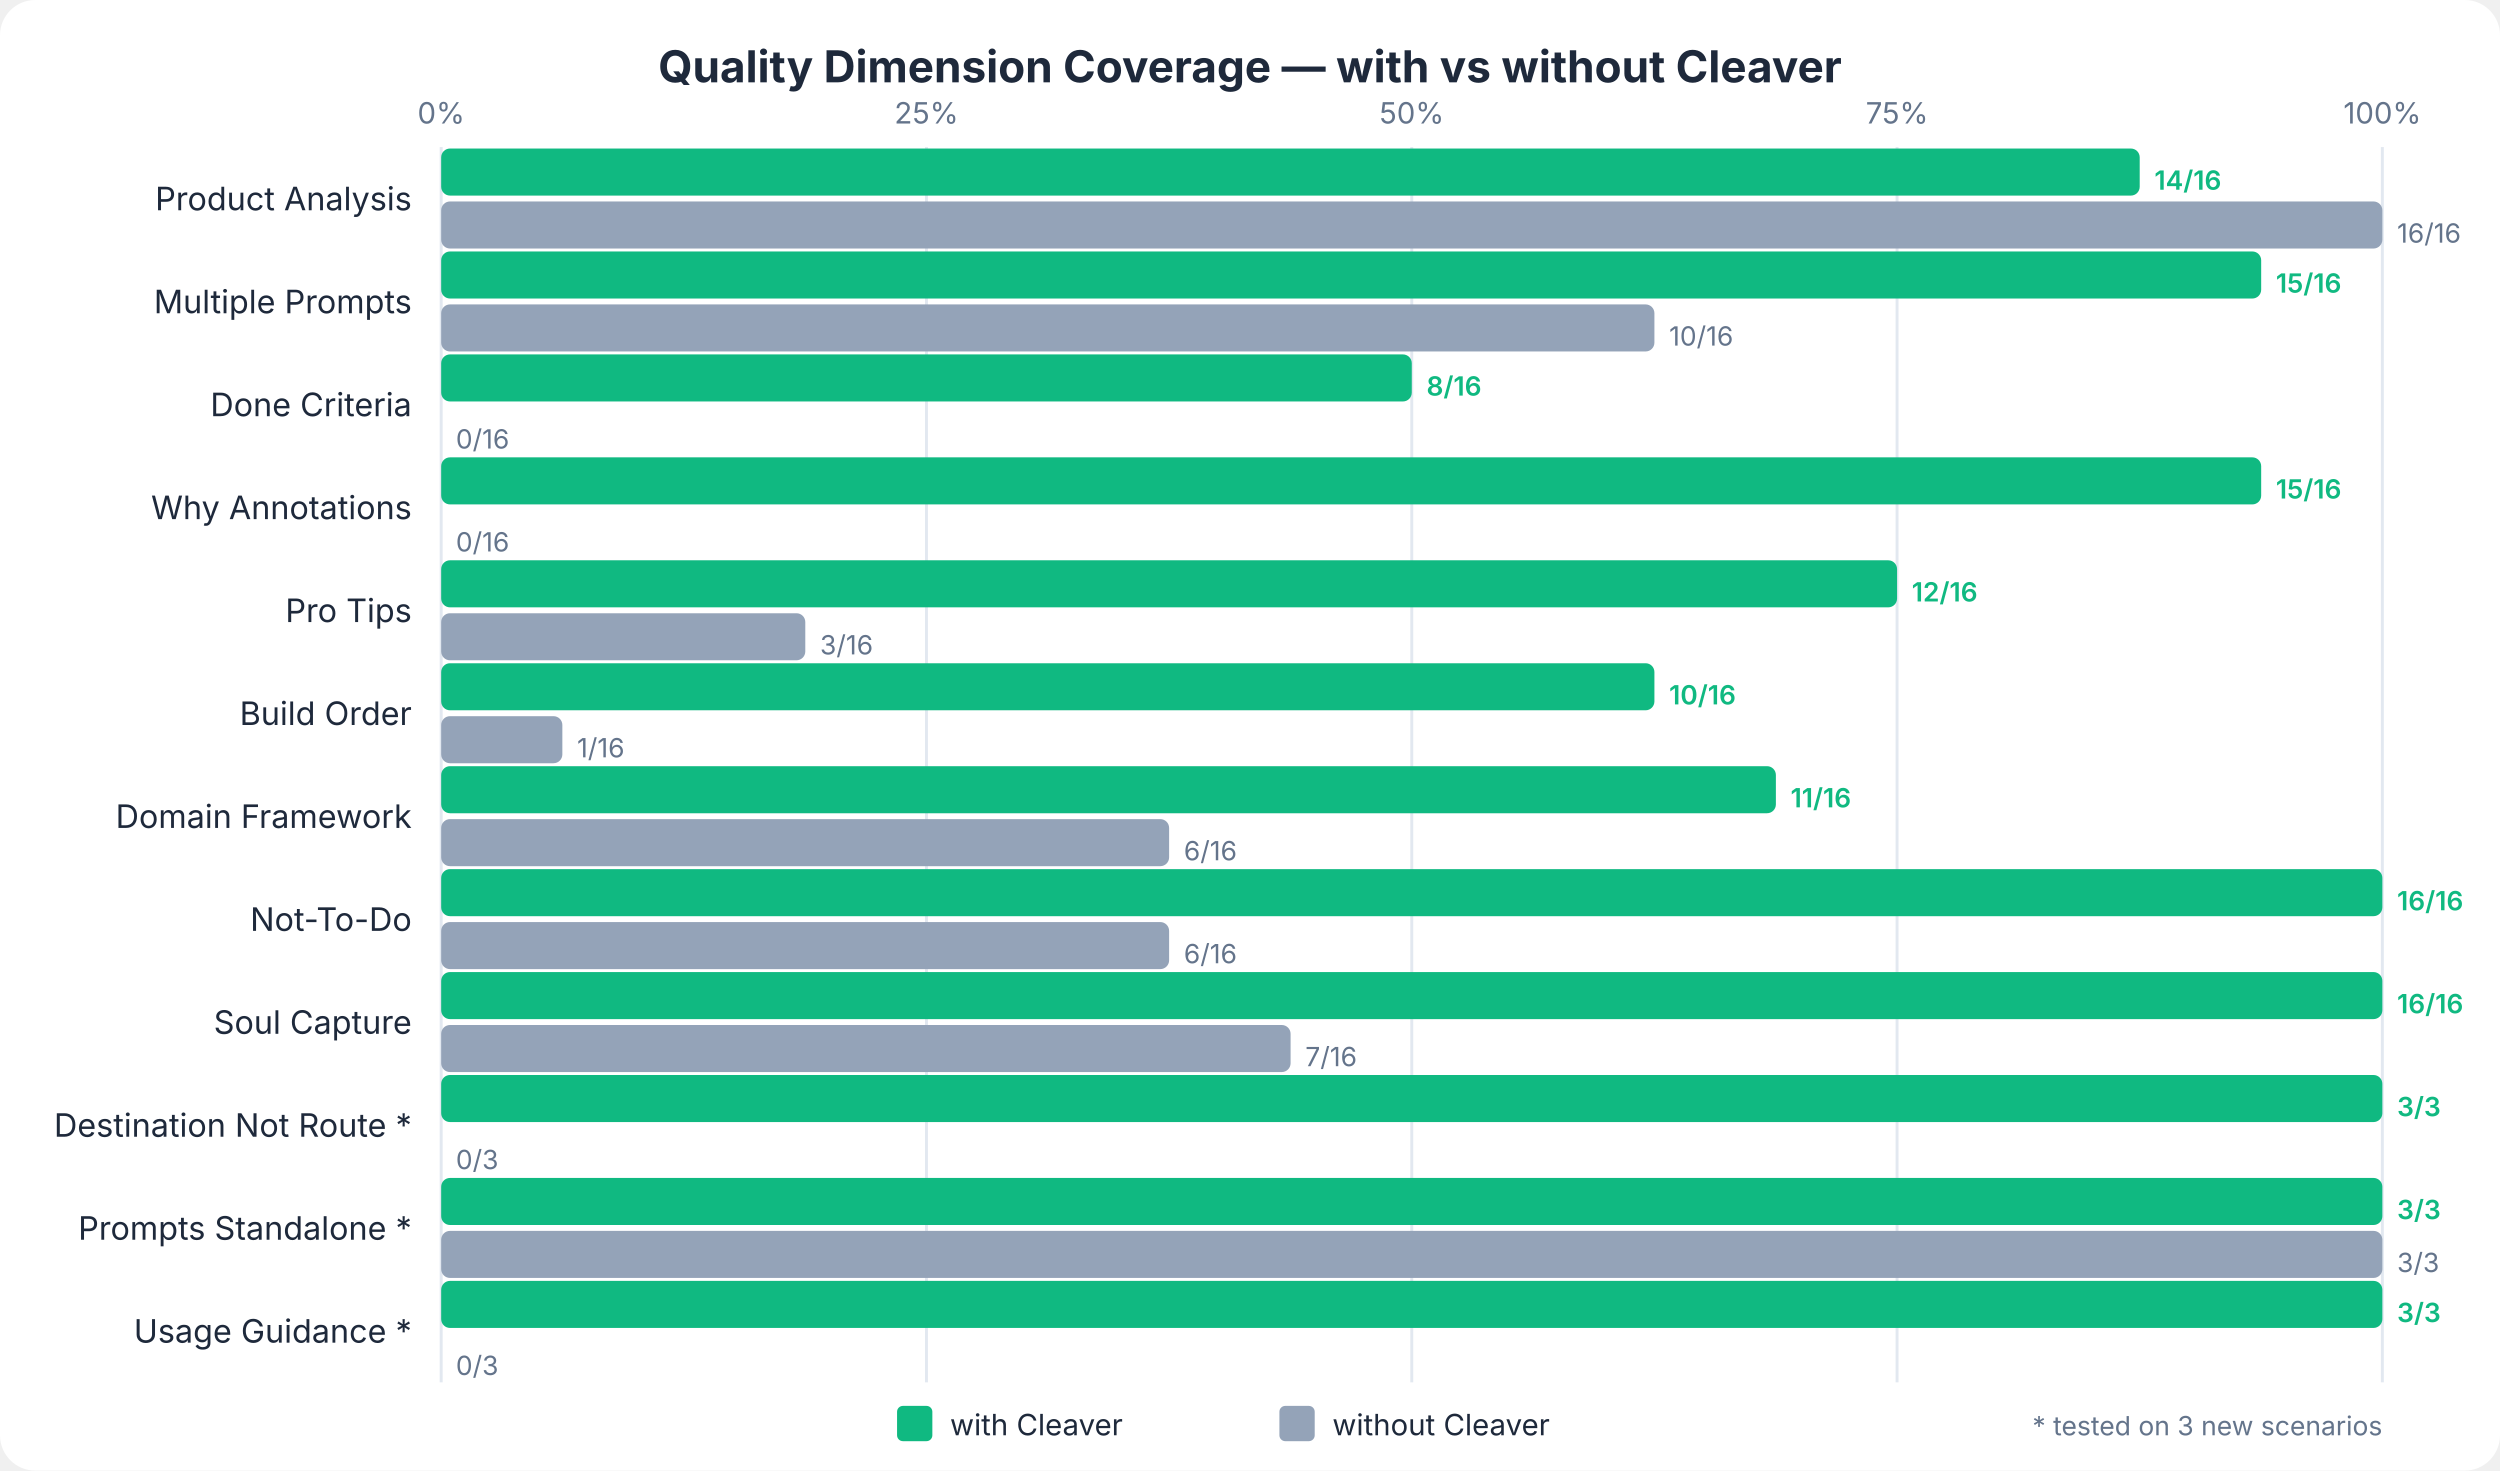
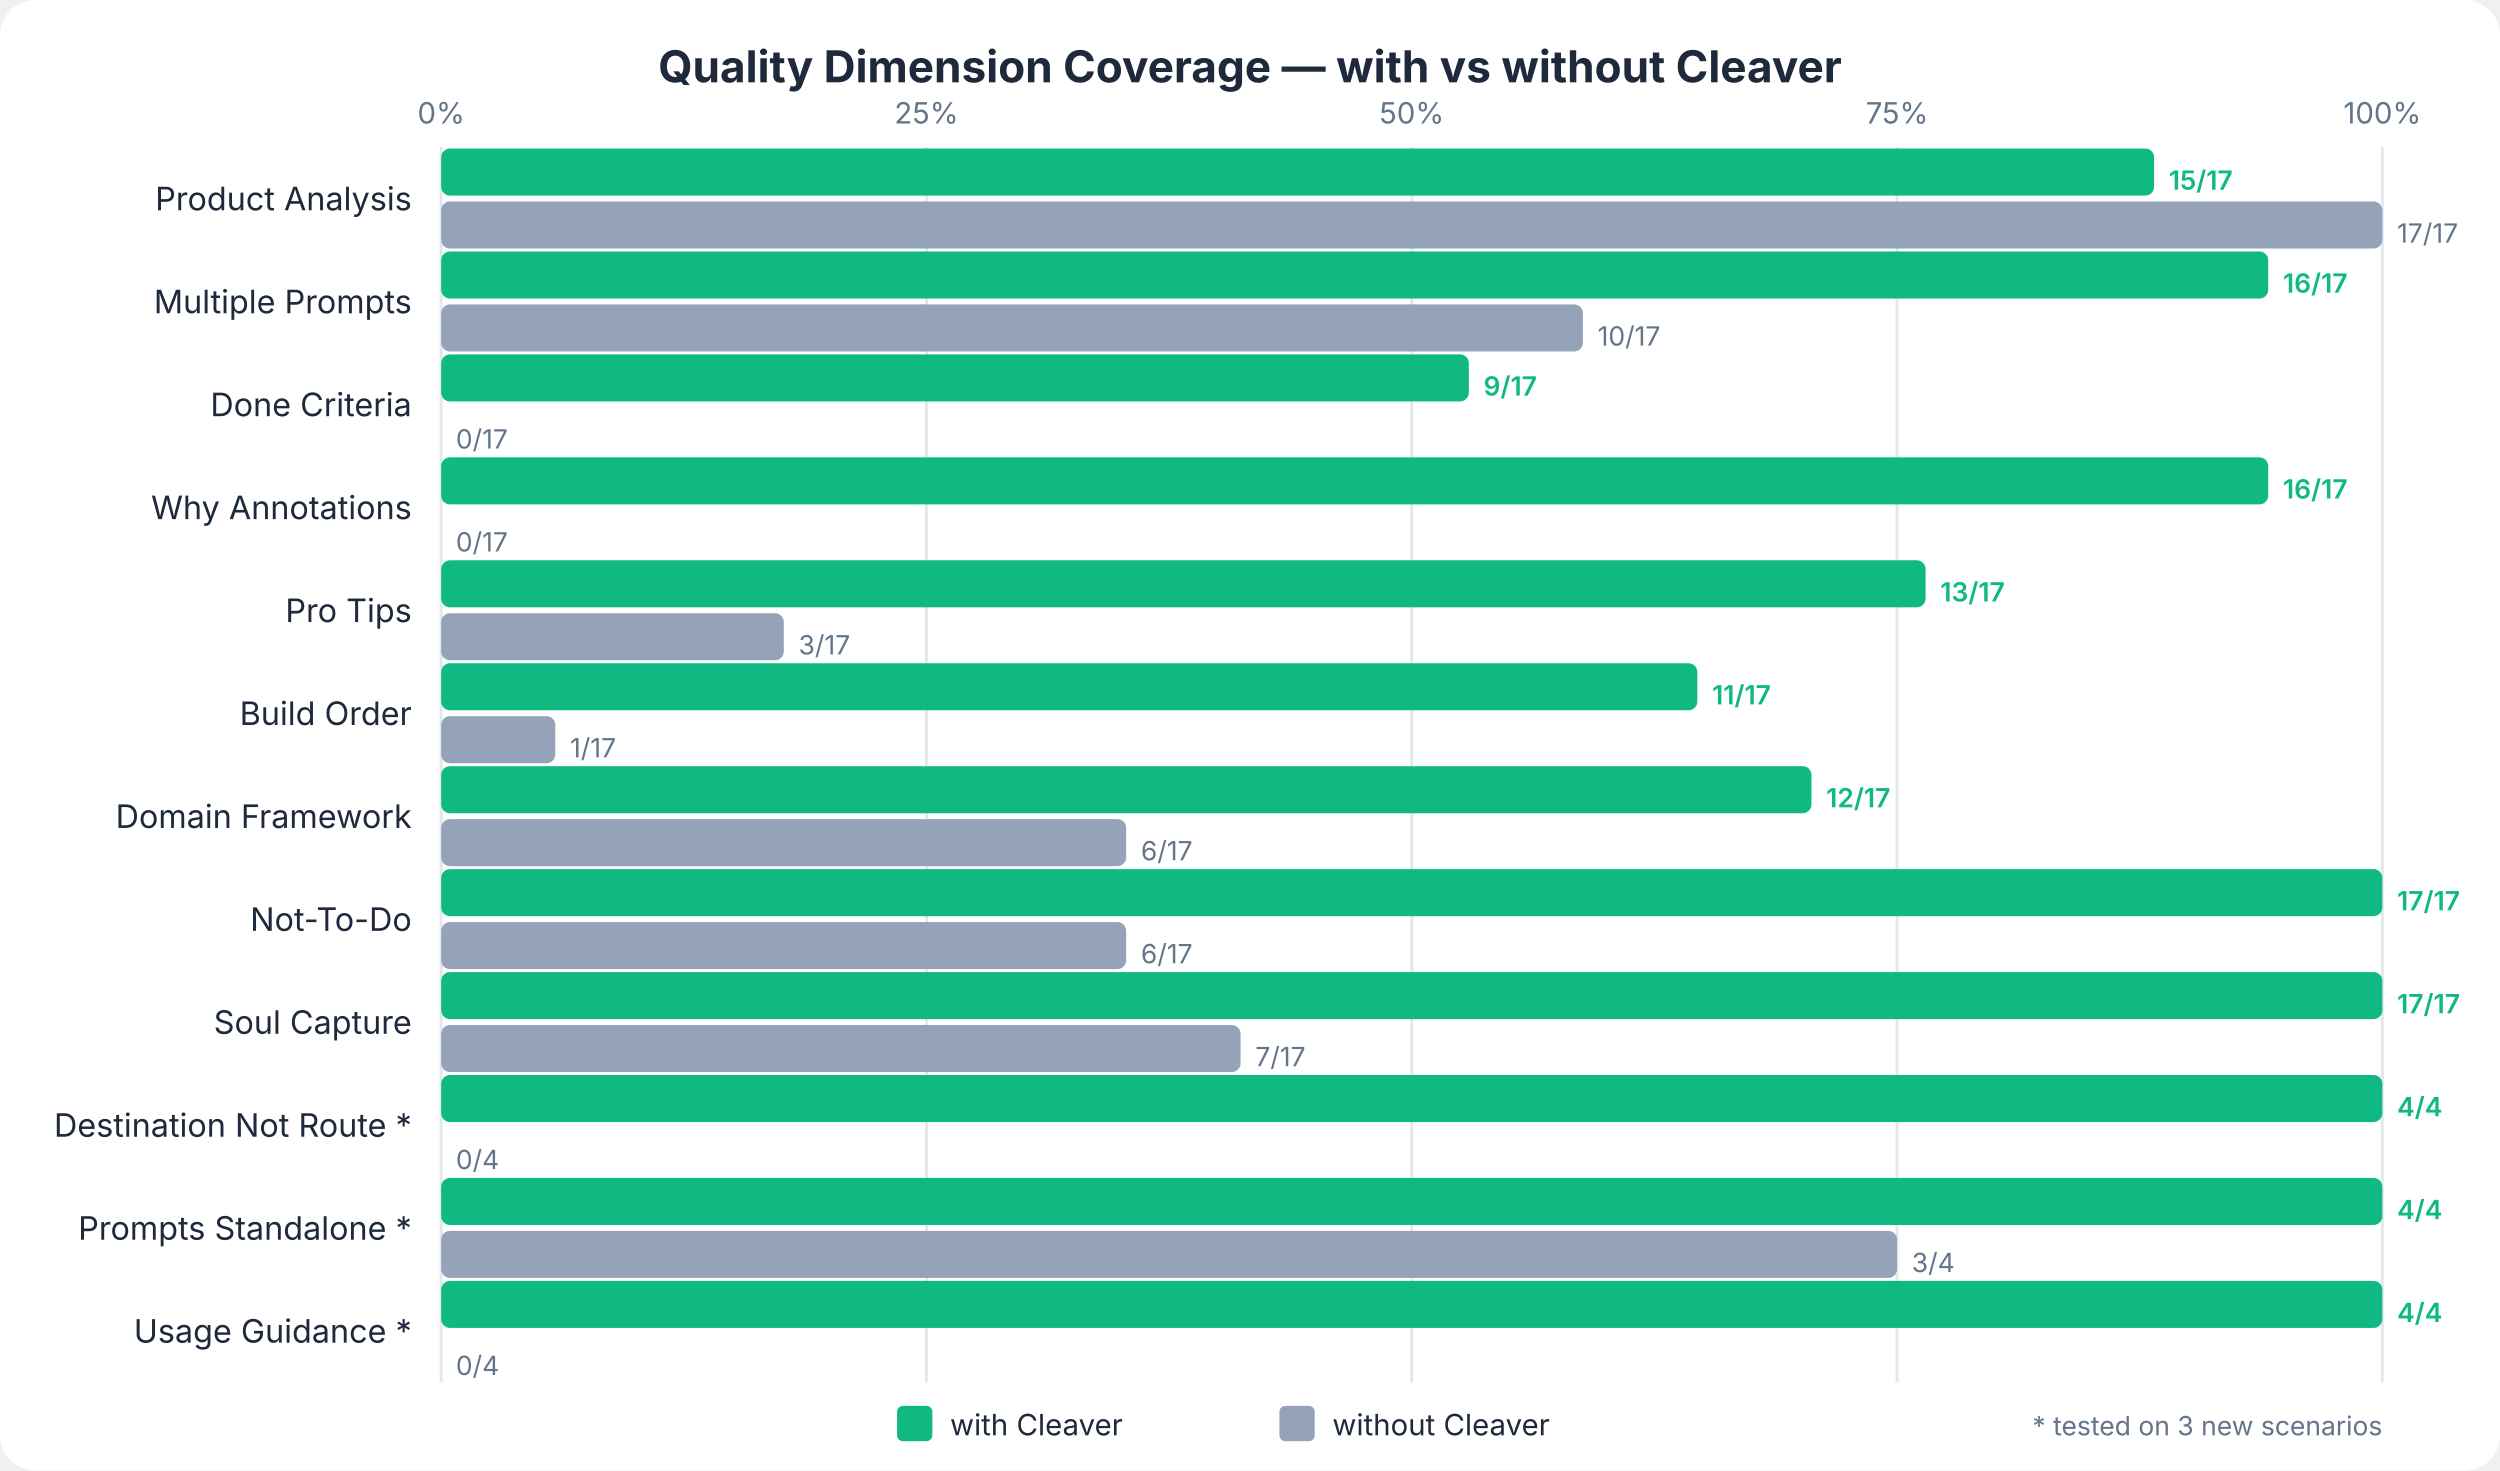
<svg xmlns="http://www.w3.org/2000/svg" viewBox="0 0 850 500" font-family="system-ui,-apple-system,sans-serif">
  <rect width="850" height="500" fill="#ffffff" rx="12" />
  <text x="425.0" y="28" text-anchor="middle" font-size="15" font-weight="700" fill="#1e293b">Quality Dimension Coverage — with vs without Cleaver</text>
  <line x1="150.0" y1="50" x2="150.0" y2="470" stroke="#e2e8f0" stroke-width="1" />
  <text x="150.0" y="42" text-anchor="middle" font-size="10" fill="#64748b">0%</text>
  <line x1="315.0" y1="50" x2="315.0" y2="470" stroke="#e2e8f0" stroke-width="1" />
  <text x="315.0" y="42" text-anchor="middle" font-size="10" fill="#64748b">25%</text>
  <line x1="480.0" y1="50" x2="480.0" y2="470" stroke="#e2e8f0" stroke-width="1" />
  <text x="480.0" y="42" text-anchor="middle" font-size="10" fill="#64748b">50%</text>
  <line x1="645.0" y1="50" x2="645.0" y2="470" stroke="#e2e8f0" stroke-width="1" />
  <text x="645.0" y="42" text-anchor="middle" font-size="10" fill="#64748b">75%</text>
  <line x1="810.0" y1="50" x2="810.0" y2="470" stroke="#e2e8f0" stroke-width="1" />
  <text x="810.0" y="42" text-anchor="middle" font-size="10" fill="#64748b">100%</text>
  <text x="140" y="71.5" text-anchor="end" font-size="11" fill="#1e293b">Product Analysis</text>
-   <rect x="150" y="50.5" width="577.5" height="16" fill="#10b981" rx="3" />
-   <text x="732.5" y="64.5" font-size="9" font-weight="600" fill="#10b981">14/16</text>
+   <rect x="150" y="50.5" width="582.4" height="16" fill="#10b981" rx="3" />
+   <text x="737.4" y="64.5" font-size="9" font-weight="600" fill="#10b981">15/17</text>
  <rect x="150" y="68.5" width="660.0" height="16" fill="#94a3b8" rx="3" />
-   <text x="815.0" y="82.5" font-size="9" fill="#64748b">16/16</text>
+   <text x="815.0" y="82.5" font-size="9" fill="#64748b">17/17</text>
  <text x="140" y="106.5" text-anchor="end" font-size="11" fill="#1e293b">Multiple Prompts</text>
-   <rect x="150" y="85.5" width="618.8" height="16" fill="#10b981" rx="3" />
-   <text x="773.8" y="99.5" font-size="9" font-weight="600" fill="#10b981">15/16</text>
-   <rect x="150" y="103.5" width="412.5" height="16" fill="#94a3b8" rx="3" />
-   <text x="567.5" y="117.5" font-size="9" fill="#64748b">10/16</text>
+   <rect x="150" y="85.5" width="621.2" height="16" fill="#10b981" rx="3" />
+   <text x="776.2" y="99.5" font-size="9" font-weight="600" fill="#10b981">16/17</text>
+   <rect x="150" y="103.5" width="388.2" height="16" fill="#94a3b8" rx="3" />
+   <text x="543.2" y="117.5" font-size="9" fill="#64748b">10/17</text>
  <text x="140" y="141.5" text-anchor="end" font-size="11" fill="#1e293b">Done Criteria</text>
-   <rect x="150" y="120.5" width="330.0" height="16" fill="#10b981" rx="3" />
-   <text x="485.0" y="134.5" font-size="9" font-weight="600" fill="#10b981">8/16</text>
+   <rect x="150" y="120.5" width="349.4" height="16" fill="#10b981" rx="3" />
+   <text x="504.4" y="134.5" font-size="9" font-weight="600" fill="#10b981">9/17</text>
  <rect x="150" y="138.5" width="0.0" height="16" fill="#94a3b8" rx="3" />
-   <text x="155.0" y="152.5" font-size="9" fill="#64748b">0/16</text>
+   <text x="155.0" y="152.5" font-size="9" fill="#64748b">0/17</text>
  <text x="140" y="176.5" text-anchor="end" font-size="11" fill="#1e293b">Why Annotations</text>
-   <rect x="150" y="155.5" width="618.8" height="16" fill="#10b981" rx="3" />
-   <text x="773.8" y="169.5" font-size="9" font-weight="600" fill="#10b981">15/16</text>
+   <rect x="150" y="155.5" width="621.2" height="16" fill="#10b981" rx="3" />
+   <text x="776.2" y="169.5" font-size="9" font-weight="600" fill="#10b981">16/17</text>
  <rect x="150" y="173.5" width="0.0" height="16" fill="#94a3b8" rx="3" />
-   <text x="155.0" y="187.5" font-size="9" fill="#64748b">0/16</text>
+   <text x="155.0" y="187.5" font-size="9" fill="#64748b">0/17</text>
  <text x="140" y="211.5" text-anchor="end" font-size="11" fill="#1e293b">Pro Tips</text>
-   <rect x="150" y="190.5" width="495.0" height="16" fill="#10b981" rx="3" />
-   <text x="650.0" y="204.5" font-size="9" font-weight="600" fill="#10b981">12/16</text>
-   <rect x="150" y="208.5" width="123.8" height="16" fill="#94a3b8" rx="3" />
-   <text x="278.8" y="222.5" font-size="9" fill="#64748b">3/16</text>
+   <rect x="150" y="190.5" width="504.7" height="16" fill="#10b981" rx="3" />
+   <text x="659.7" y="204.5" font-size="9" font-weight="600" fill="#10b981">13/17</text>
+   <rect x="150" y="208.5" width="116.5" height="16" fill="#94a3b8" rx="3" />
+   <text x="271.5" y="222.5" font-size="9" fill="#64748b">3/17</text>
  <text x="140" y="246.5" text-anchor="end" font-size="11" fill="#1e293b">Build Order</text>
-   <rect x="150" y="225.5" width="412.5" height="16" fill="#10b981" rx="3" />
-   <text x="567.5" y="239.5" font-size="9" font-weight="600" fill="#10b981">10/16</text>
-   <rect x="150" y="243.5" width="41.2" height="16" fill="#94a3b8" rx="3" />
-   <text x="196.2" y="257.5" font-size="9" fill="#64748b">1/16</text>
+   <rect x="150" y="225.5" width="427.1" height="16" fill="#10b981" rx="3" />
+   <text x="582.1" y="239.5" font-size="9" font-weight="600" fill="#10b981">11/17</text>
+   <rect x="150" y="243.5" width="38.8" height="16" fill="#94a3b8" rx="3" />
+   <text x="193.8" y="257.5" font-size="9" fill="#64748b">1/17</text>
  <text x="140" y="281.5" text-anchor="end" font-size="11" fill="#1e293b">Domain Framework</text>
-   <rect x="150" y="260.5" width="453.8" height="16" fill="#10b981" rx="3" />
-   <text x="608.8" y="274.5" font-size="9" font-weight="600" fill="#10b981">11/16</text>
-   <rect x="150" y="278.5" width="247.5" height="16" fill="#94a3b8" rx="3" />
-   <text x="402.5" y="292.5" font-size="9" fill="#64748b">6/16</text>
+   <rect x="150" y="260.5" width="465.9" height="16" fill="#10b981" rx="3" />
+   <text x="620.9" y="274.5" font-size="9" font-weight="600" fill="#10b981">12/17</text>
+   <rect x="150" y="278.5" width="232.9" height="16" fill="#94a3b8" rx="3" />
+   <text x="387.9" y="292.5" font-size="9" fill="#64748b">6/17</text>
  <text x="140" y="316.5" text-anchor="end" font-size="11" fill="#1e293b">Not-To-Do</text>
  <rect x="150" y="295.5" width="660.0" height="16" fill="#10b981" rx="3" />
-   <text x="815.0" y="309.5" font-size="9" font-weight="600" fill="#10b981">16/16</text>
-   <rect x="150" y="313.5" width="247.5" height="16" fill="#94a3b8" rx="3" />
-   <text x="402.5" y="327.5" font-size="9" fill="#64748b">6/16</text>
+   <text x="815.0" y="309.5" font-size="9" font-weight="600" fill="#10b981">17/17</text>
+   <rect x="150" y="313.5" width="232.9" height="16" fill="#94a3b8" rx="3" />
+   <text x="387.9" y="327.5" font-size="9" fill="#64748b">6/17</text>
  <text x="140" y="351.5" text-anchor="end" font-size="11" fill="#1e293b">Soul Capture</text>
  <rect x="150" y="330.5" width="660.0" height="16" fill="#10b981" rx="3" />
-   <text x="815.0" y="344.5" font-size="9" font-weight="600" fill="#10b981">16/16</text>
-   <rect x="150" y="348.5" width="288.8" height="16" fill="#94a3b8" rx="3" />
-   <text x="443.8" y="362.5" font-size="9" fill="#64748b">7/16</text>
+   <text x="815.0" y="344.5" font-size="9" font-weight="600" fill="#10b981">17/17</text>
+   <rect x="150" y="348.5" width="271.8" height="16" fill="#94a3b8" rx="3" />
+   <text x="426.8" y="362.5" font-size="9" fill="#64748b">7/17</text>
  <text x="140" y="386.5" text-anchor="end" font-size="11" fill="#1e293b">Destination Not Route *</text>
  <rect x="150" y="365.5" width="660.0" height="16" fill="#10b981" rx="3" />
-   <text x="815.0" y="379.5" font-size="9" font-weight="600" fill="#10b981">3/3</text>
+   <text x="815.0" y="379.5" font-size="9" font-weight="600" fill="#10b981">4/4</text>
  <rect x="150" y="383.5" width="0.0" height="16" fill="#94a3b8" rx="3" />
-   <text x="155.0" y="397.5" font-size="9" fill="#64748b">0/3</text>
+   <text x="155.0" y="397.5" font-size="9" fill="#64748b">0/4</text>
  <text x="140" y="421.5" text-anchor="end" font-size="11" fill="#1e293b">Prompts Standalone *</text>
  <rect x="150" y="400.5" width="660.0" height="16" fill="#10b981" rx="3" />
-   <text x="815.0" y="414.5" font-size="9" font-weight="600" fill="#10b981">3/3</text>
-   <rect x="150" y="418.5" width="660.0" height="16" fill="#94a3b8" rx="3" />
-   <text x="815.0" y="432.5" font-size="9" fill="#64748b">3/3</text>
+   <text x="815.0" y="414.5" font-size="9" font-weight="600" fill="#10b981">4/4</text>
+   <rect x="150" y="418.5" width="495.0" height="16" fill="#94a3b8" rx="3" />
+   <text x="650.0" y="432.5" font-size="9" fill="#64748b">3/4</text>
  <text x="140" y="456.5" text-anchor="end" font-size="11" fill="#1e293b">Usage Guidance *</text>
  <rect x="150" y="435.5" width="660.0" height="16" fill="#10b981" rx="3" />
-   <text x="815.0" y="449.5" font-size="9" font-weight="600" fill="#10b981">3/3</text>
+   <text x="815.0" y="449.5" font-size="9" font-weight="600" fill="#10b981">4/4</text>
  <rect x="150" y="453.5" width="0.0" height="16" fill="#94a3b8" rx="3" />
-   <text x="155.0" y="467.5" font-size="9" fill="#64748b">0/3</text>
+   <text x="155.0" y="467.5" font-size="9" fill="#64748b">0/4</text>
  <rect x="305.0" y="478" width="12" height="12" fill="#10b981" rx="2" />
  <text x="323.0" y="488" font-size="10" fill="#1e293b">with Cleaver</text>
  <rect x="435.0" y="478" width="12" height="12" fill="#94a3b8" rx="2" />
  <text x="453.0" y="488" font-size="10" fill="#1e293b">without Cleaver</text>
  <text x="810" y="488" text-anchor="end" font-size="9" fill="#64748b">* tested on 3 new scenarios</text>
</svg>
